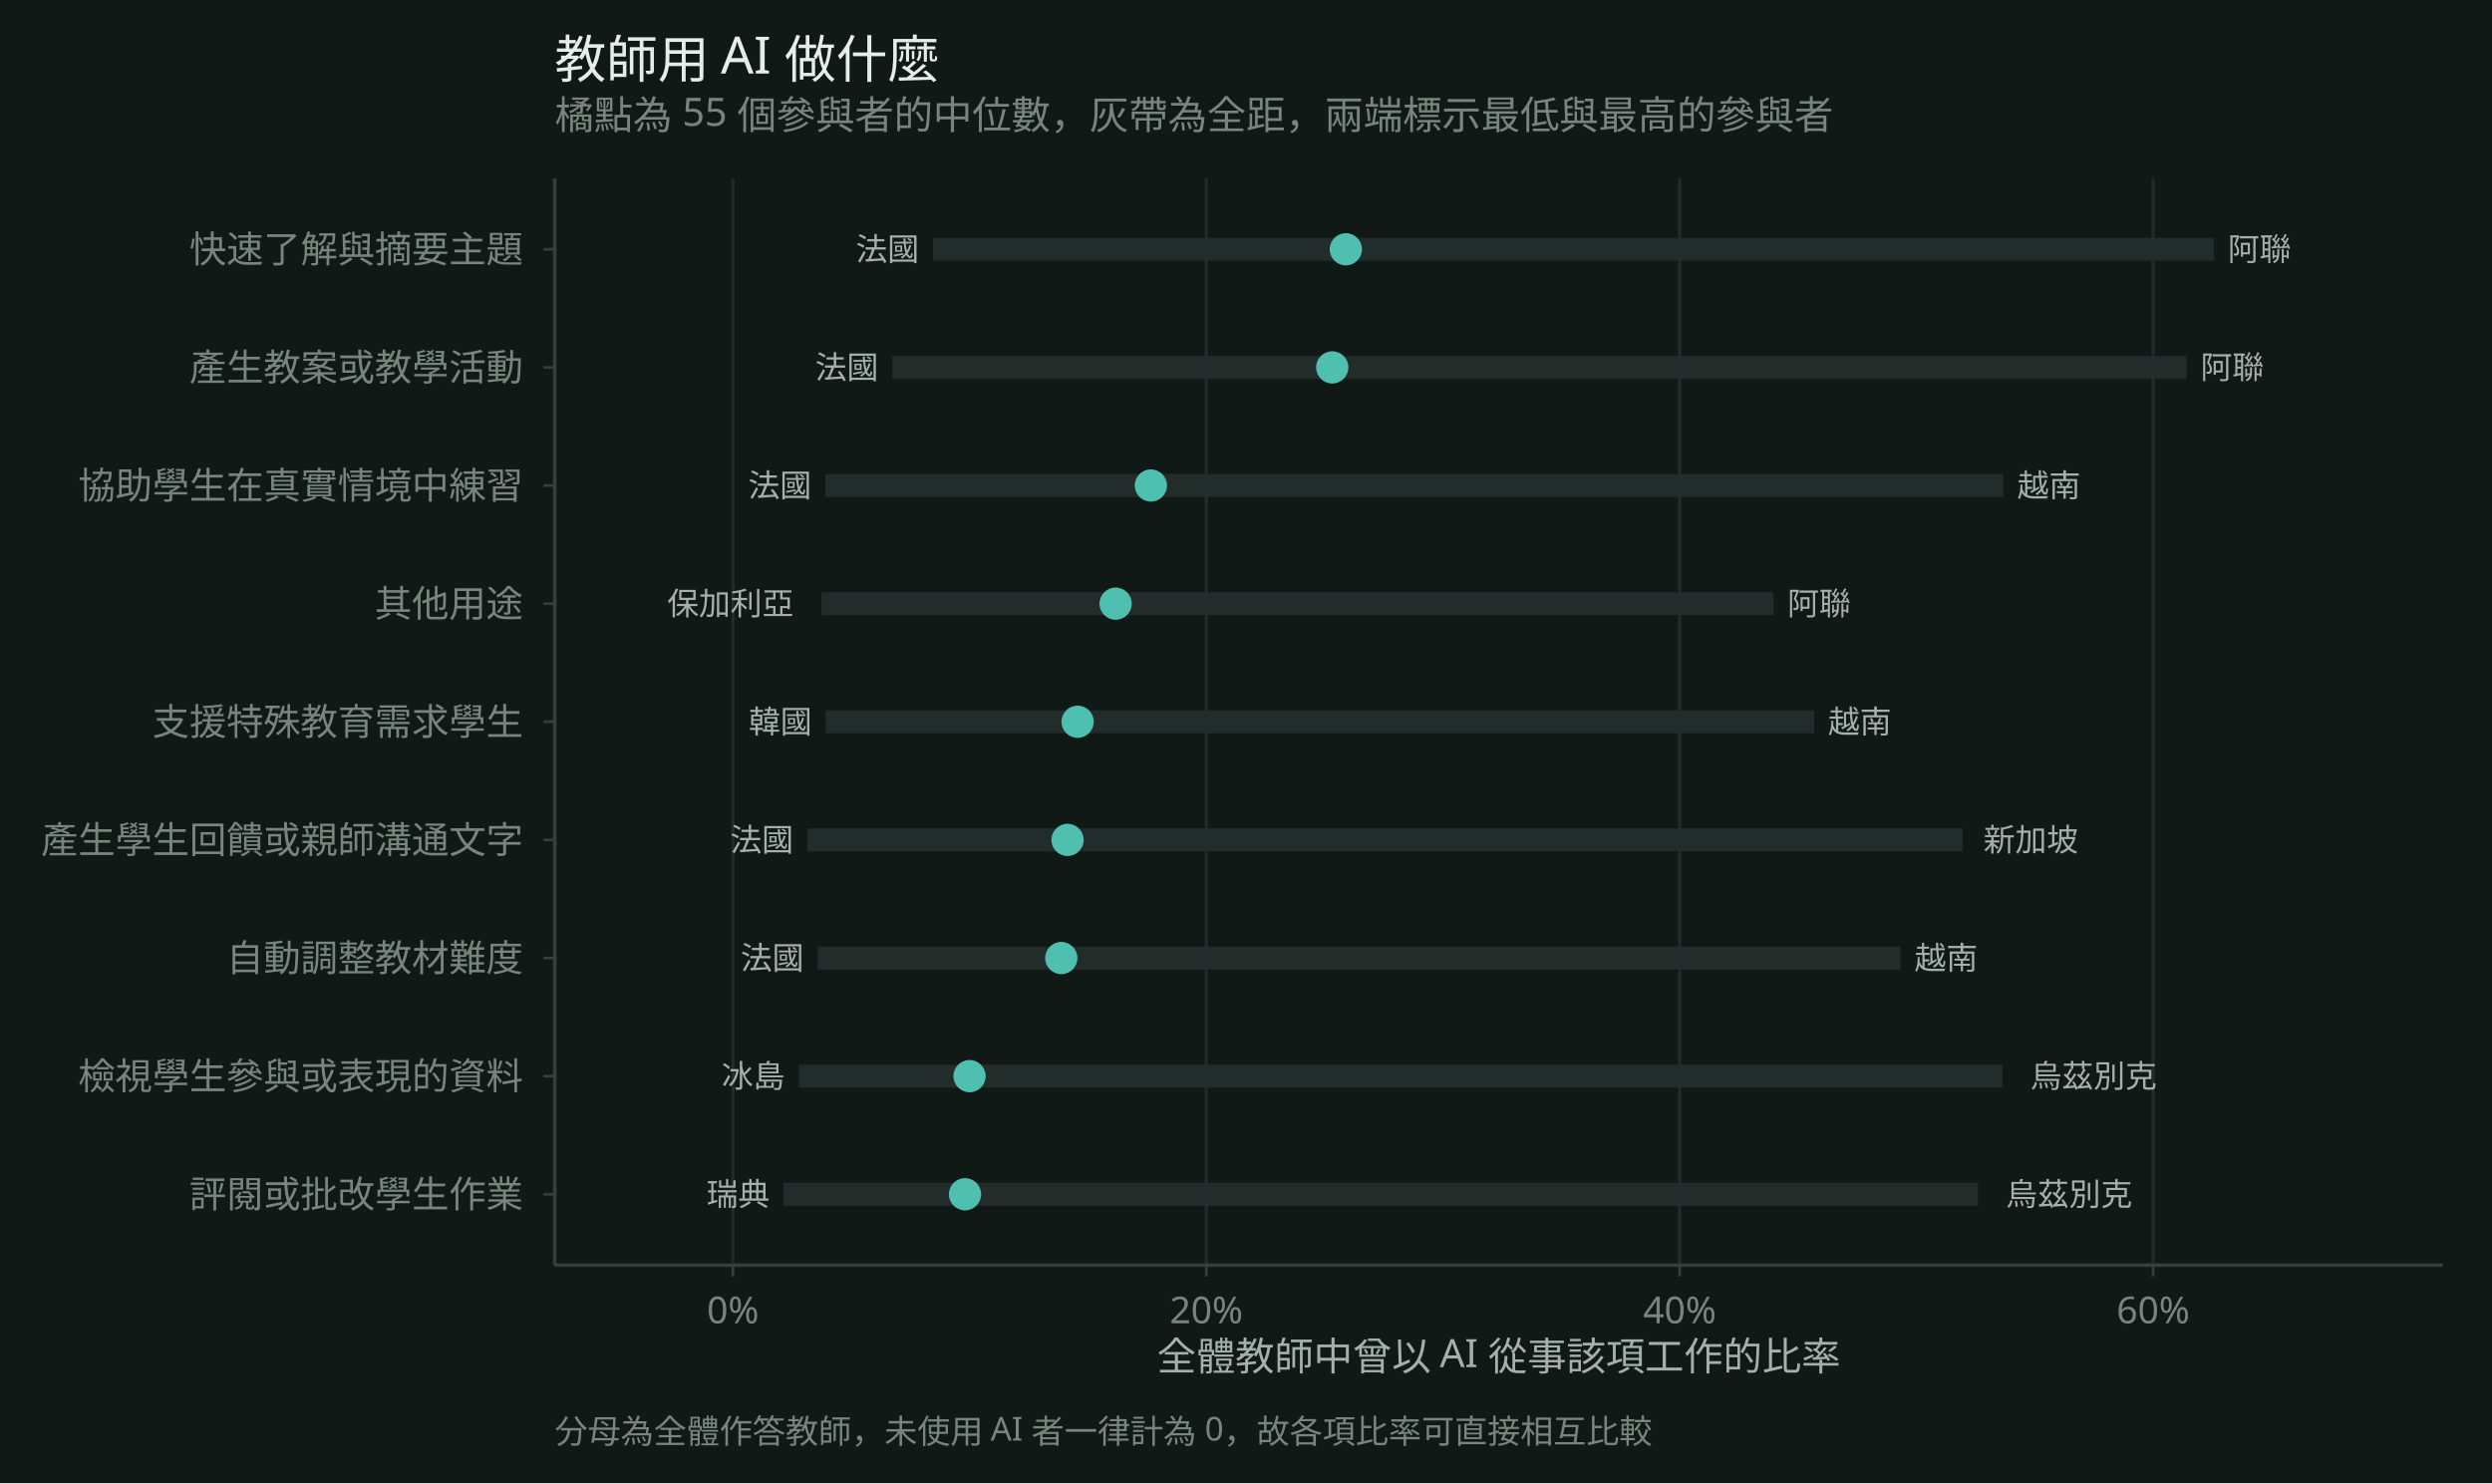
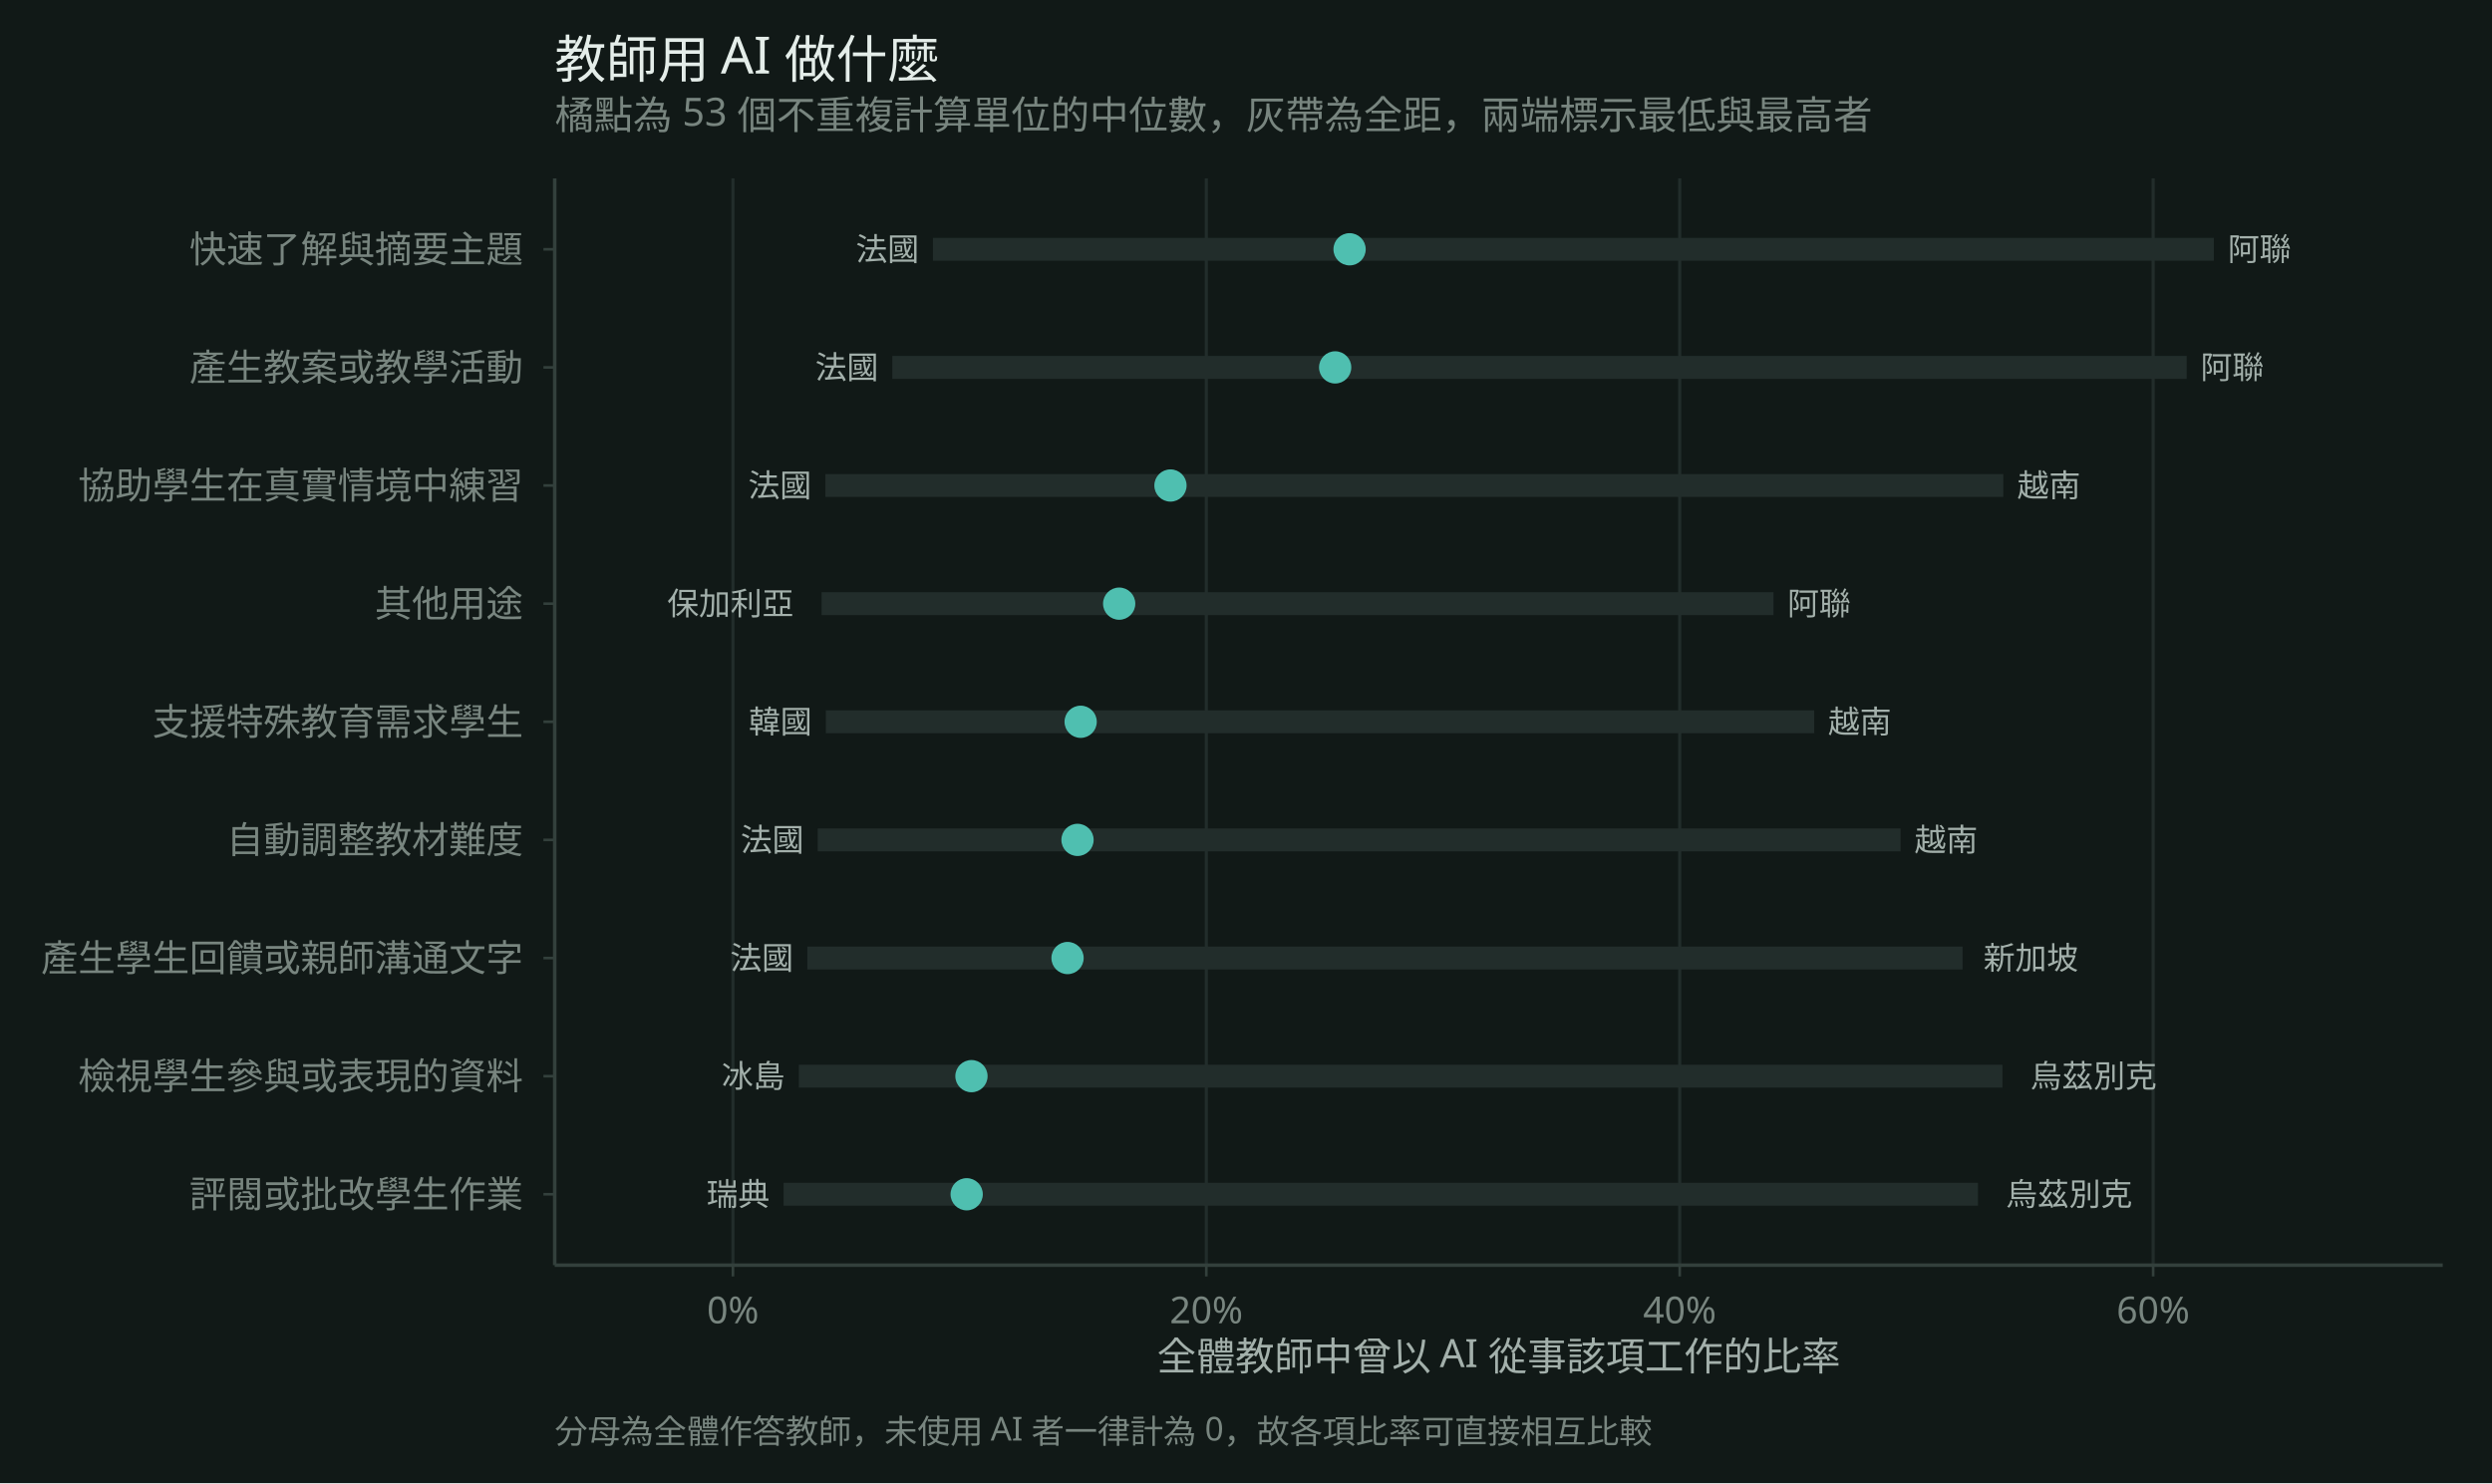
<svg xmlns="http://www.w3.org/2000/svg" width="604.80pt" height="360.00pt" viewBox="0 0 604.80 360.00">
  <g class="svglite">
    <defs>
      <style type="text/css">
    .svglite line, .svglite polyline, .svglite polygon, .svglite path, .svglite rect, .svglite circle {
      fill: none;
      stroke: #000000;
      stroke-linecap: round;
      stroke-linejoin: round;
      stroke-miterlimit: 10.00;
    }
    .svglite text {
      white-space: pre;
    }
    .svglite g.glyphgroup path {
      fill: inherit;
      stroke: none;
    }
  </style>
    </defs>
    <rect width="100%" height="100%" style="stroke: none; fill: #111917;" />
    <defs>
      <clipPath id="cpMC4wMHw2MDQuODB8MC4wMHwzNjAuMDA=">
        <rect x="0.00" y="0.00" width="604.80" height="360.00" />
      </clipPath>
    </defs>
    <g clip-path="url(#cpMC4wMHw2MDQuODB8MC4wMHwzNjAuMDA=)">
      <rect x="-0" y="0.00" width="604.80" height="360.00" style="stroke-width: 1.07; stroke: none; fill: #111917;" />
    </g>
    <defs>
      <clipPath id="cpMTM0LjYzfDU5Mi44NHw0My4zMHwzMDcuMTA=">
        <rect x="134.63" y="43.30" width="458.21" height="263.79" />
      </clipPath>
    </defs>
    <g clip-path="url(#cpMTM0LjYzfDU5Mi44NHw0My4zMHwzMDcuMTA=)">
      <rect x="134.63" y="43.30" width="458.21" height="263.79" style="stroke-width: 1.07; stroke: none; fill: #111917;" />
      <polyline points="177.88,307.10 177.88,43.30 " style="stroke-width: 0.75; stroke: #222D2B; stroke-linecap: butt;" />
      <polyline points="292.77,307.10 292.77,43.30 " style="stroke-width: 0.75; stroke: #222D2B; stroke-linecap: butt;" />
      <polyline points="407.66,307.10 407.66,43.30 " style="stroke-width: 0.75; stroke: #222D2B; stroke-linecap: butt;" />
      <polyline points="522.56,307.10 522.56,43.30 " style="stroke-width: 0.75; stroke: #222D2B; stroke-linecap: butt;" />
      <line x1="190.17" y1="289.89" x2="480.05" y2="289.89" style="stroke-width: 5.55; stroke: #222D2B; stroke-linecap: butt;" />
      <line x1="193.88" y1="261.22" x2="485.98" y2="261.22" style="stroke-width: 5.55; stroke: #222D2B; stroke-linecap: butt;" />
-       <line x1="198.46" y1="232.55" x2="461.26" y2="232.55" style="stroke-width: 5.55; stroke: #222D2B; stroke-linecap: butt;" />
-       <line x1="195.94" y1="203.87" x2="476.31" y2="203.87" style="stroke-width: 5.55; stroke: #222D2B; stroke-linecap: butt;" />
+       <line x1="195.94" y1="232.55" x2="476.31" y2="232.55" style="stroke-width: 5.55; stroke: #222D2B; stroke-linecap: butt;" />
+       <line x1="198.46" y1="203.87" x2="461.26" y2="203.87" style="stroke-width: 5.55; stroke: #222D2B; stroke-linecap: butt;" />
      <line x1="200.43" y1="175.20" x2="440.30" y2="175.20" style="stroke-width: 5.55; stroke: #222D2B; stroke-linecap: butt;" />
      <line x1="199.39" y1="146.53" x2="430.42" y2="146.53" style="stroke-width: 5.55; stroke: #222D2B; stroke-linecap: butt;" />
      <line x1="200.32" y1="117.85" x2="486.20" y2="117.85" style="stroke-width: 5.55; stroke: #222D2B; stroke-linecap: butt;" />
      <line x1="216.56" y1="89.18" x2="530.70" y2="89.18" style="stroke-width: 5.55; stroke: #222D2B; stroke-linecap: butt;" />
      <line x1="226.42" y1="60.51" x2="537.30" y2="60.51" style="stroke-width: 5.55; stroke: #222D2B; stroke-linecap: butt;" />
-       <circle cx="234.21" cy="289.89" r="3.56" style="stroke-width: 0.71; stroke: #4FBFB0; fill: #4FBFB0;" />
-       <circle cx="235.31" cy="261.22" r="3.56" style="stroke-width: 0.71; stroke: #4FBFB0; fill: #4FBFB0;" />
-       <circle cx="257.57" cy="232.55" r="3.56" style="stroke-width: 0.71; stroke: #4FBFB0; fill: #4FBFB0;" />
-       <circle cx="259.09" cy="203.87" r="3.56" style="stroke-width: 0.71; stroke: #4FBFB0; fill: #4FBFB0;" />
-       <circle cx="261.54" cy="175.20" r="3.56" style="stroke-width: 0.71; stroke: #4FBFB0; fill: #4FBFB0;" />
-       <circle cx="270.76" cy="146.53" r="3.56" style="stroke-width: 0.71; stroke: #4FBFB0; fill: #4FBFB0;" />
-       <circle cx="279.31" cy="117.85" r="3.56" style="stroke-width: 0.71; stroke: #4FBFB0; fill: #4FBFB0;" />
-       <circle cx="323.33" cy="89.18" r="3.56" style="stroke-width: 0.71; stroke: #4FBFB0; fill: #4FBFB0;" />
-       <circle cx="326.63" cy="60.51" r="3.56" style="stroke-width: 0.71; stroke: #4FBFB0; fill: #4FBFB0;" />
+       <circle cx="234.61" cy="289.89" r="3.56" style="stroke-width: 0.71; stroke: #4FBFB0; fill: #4FBFB0;" />
+       <circle cx="235.77" cy="261.22" r="3.56" style="stroke-width: 0.71; stroke: #4FBFB0; fill: #4FBFB0;" />
+       <circle cx="259.09" cy="232.55" r="3.56" style="stroke-width: 0.71; stroke: #4FBFB0; fill: #4FBFB0;" />
+       <circle cx="261.51" cy="203.87" r="3.56" style="stroke-width: 0.71; stroke: #4FBFB0; fill: #4FBFB0;" />
+       <circle cx="262.27" cy="175.20" r="3.56" style="stroke-width: 0.71; stroke: #4FBFB0; fill: #4FBFB0;" />
+       <circle cx="271.62" cy="146.53" r="3.56" style="stroke-width: 0.71; stroke: #4FBFB0; fill: #4FBFB0;" />
+       <circle cx="284.07" cy="117.85" r="3.56" style="stroke-width: 0.71; stroke: #4FBFB0; fill: #4FBFB0;" />
+       <circle cx="324.04" cy="89.18" r="3.56" style="stroke-width: 0.71; stroke: #4FBFB0; fill: #4FBFB0;" />
+       <circle cx="327.54" cy="60.51" r="3.56" style="stroke-width: 0.71; stroke: #4FBFB0; fill: #4FBFB0;" />
      <text x="486.80" y="292.63" style="font-size: 7.68px;fill: #A3B0AB; font-family: &quot;PingFang HK&quot;;" textLength="30.69px" lengthAdjust="spacingAndGlyphs">烏茲別克</text>
      <text x="492.73" y="263.96" style="font-size: 7.68px;fill: #A3B0AB; font-family: &quot;PingFang HK&quot;;" textLength="30.69px" lengthAdjust="spacingAndGlyphs">烏茲別克</text>
-       <text x="464.64" y="235.29" style="font-size: 7.68px;fill: #A3B0AB; font-family: &quot;PingFang HK&quot;;" textLength="15.34px" lengthAdjust="spacingAndGlyphs">越南</text>
-       <text x="481.37" y="206.61" style="font-size: 7.68px;fill: #A3B0AB; font-family: &quot;PingFang HK&quot;;" textLength="23.02px" lengthAdjust="spacingAndGlyphs">新加坡</text>
+       <text x="481.37" y="235.29" style="font-size: 7.68px;fill: #A3B0AB; font-family: &quot;PingFang HK&quot;;" textLength="23.02px" lengthAdjust="spacingAndGlyphs">新加坡</text>
+       <text x="464.64" y="206.61" style="font-size: 7.68px;fill: #A3B0AB; font-family: &quot;PingFang HK&quot;;" textLength="15.34px" lengthAdjust="spacingAndGlyphs">越南</text>
      <text x="443.68" y="177.94" style="font-size: 7.68px;fill: #A3B0AB; font-family: &quot;PingFang HK&quot;;" textLength="15.34px" lengthAdjust="spacingAndGlyphs">越南</text>
      <text x="433.80" y="149.27" style="font-size: 7.68px;fill: #A3B0AB; font-family: &quot;PingFang HK&quot;;" textLength="15.34px" lengthAdjust="spacingAndGlyphs">阿聯</text>
      <text x="489.58" y="120.59" style="font-size: 7.68px;fill: #A3B0AB; font-family: &quot;PingFang HK&quot;;" textLength="15.34px" lengthAdjust="spacingAndGlyphs">越南</text>
      <text x="534.07" y="91.92" style="font-size: 7.68px;fill: #A3B0AB; font-family: &quot;PingFang HK&quot;;" textLength="15.34px" lengthAdjust="spacingAndGlyphs">阿聯</text>
      <text x="540.68" y="63.25" style="font-size: 7.68px;fill: #A3B0AB; font-family: &quot;PingFang HK&quot;;" textLength="15.34px" lengthAdjust="spacingAndGlyphs">阿聯</text>
      <text x="186.80" y="292.63" text-anchor="end" style="font-size: 7.68px;fill: #A3B0AB; font-family: &quot;PingFang HK&quot;;" textLength="15.34px" lengthAdjust="spacingAndGlyphs">瑞典</text>
      <text x="190.50" y="263.96" text-anchor="end" style="font-size: 7.68px;fill: #A3B0AB; font-family: &quot;PingFang HK&quot;;" textLength="15.34px" lengthAdjust="spacingAndGlyphs">冰島</text>
-       <text x="195.09" y="235.29" text-anchor="end" style="font-size: 7.68px;fill: #A3B0AB; font-family: &quot;PingFang HK&quot;;" textLength="15.34px" lengthAdjust="spacingAndGlyphs">法國</text>
-       <text x="192.56" y="206.61" text-anchor="end" style="font-size: 7.68px;fill: #A3B0AB; font-family: &quot;PingFang HK&quot;;" textLength="15.34px" lengthAdjust="spacingAndGlyphs">法國</text>
+       <text x="192.56" y="235.29" text-anchor="end" style="font-size: 7.68px;fill: #A3B0AB; font-family: &quot;PingFang HK&quot;;" textLength="15.34px" lengthAdjust="spacingAndGlyphs">法國</text>
+       <text x="195.09" y="206.61" text-anchor="end" style="font-size: 7.68px;fill: #A3B0AB; font-family: &quot;PingFang HK&quot;;" textLength="15.34px" lengthAdjust="spacingAndGlyphs">法國</text>
      <text x="197.06" y="177.94" text-anchor="end" style="font-size: 7.68px;fill: #A3B0AB; font-family: &quot;PingFang HK&quot;;" textLength="15.34px" lengthAdjust="spacingAndGlyphs">韓國</text>
      <text x="192.64" y="149.27" text-anchor="end" style="font-size: 7.68px;fill: #A3B0AB; font-family: &quot;PingFang HK&quot;;" textLength="30.69px" lengthAdjust="spacingAndGlyphs">保加利亞</text>
      <text x="196.94" y="120.59" text-anchor="end" style="font-size: 7.68px;fill: #A3B0AB; font-family: &quot;PingFang HK&quot;;" textLength="15.34px" lengthAdjust="spacingAndGlyphs">法國</text>
      <text x="213.19" y="91.92" text-anchor="end" style="font-size: 7.68px;fill: #A3B0AB; font-family: &quot;PingFang HK&quot;;" textLength="15.34px" lengthAdjust="spacingAndGlyphs">法國</text>
      <text x="223.05" y="63.25" text-anchor="end" style="font-size: 7.68px;fill: #A3B0AB; font-family: &quot;PingFang HK&quot;;" textLength="15.34px" lengthAdjust="spacingAndGlyphs">法國</text>
    </g>
    <g clip-path="url(#cpMC4wMHw2MDQuODB8MC4wMHwzNjAuMDA=)">
      <polyline points="134.63,307.10 134.63,43.30 " style="stroke-width: 0.85; stroke: #33403C; stroke-linecap: butt;" />
      <text x="126.96" y="293.11" text-anchor="end" style="font-size: 9.00px;fill: #78857F; font-family: &quot;PingFang HK&quot;;" textLength="81.00px" lengthAdjust="spacingAndGlyphs">評閱或批改學生作業</text>
      <text x="126.96" y="264.43" text-anchor="end" style="font-size: 9.00px;fill: #78857F; font-family: &quot;PingFang HK&quot;;" textLength="108.00px" lengthAdjust="spacingAndGlyphs">檢視學生參與或表現的資料</text>
-       <text x="126.96" y="235.76" text-anchor="end" style="font-size: 9.00px;fill: #78857F; font-family: &quot;PingFang HK&quot;;" textLength="72.00px" lengthAdjust="spacingAndGlyphs">自動調整教材難度</text>
-       <text x="126.96" y="207.09" text-anchor="end" style="font-size: 9.00px;fill: #78857F; font-family: &quot;PingFang HK&quot;;" textLength="117.00px" lengthAdjust="spacingAndGlyphs">產生學生回饋或親師溝通文字</text>
+       <text x="126.96" y="235.76" text-anchor="end" style="font-size: 9.00px;fill: #78857F; font-family: &quot;PingFang HK&quot;;" textLength="117.00px" lengthAdjust="spacingAndGlyphs">產生學生回饋或親師溝通文字</text>
+       <text x="126.96" y="207.09" text-anchor="end" style="font-size: 9.00px;fill: #78857F; font-family: &quot;PingFang HK&quot;;" textLength="72.00px" lengthAdjust="spacingAndGlyphs">自動調整教材難度</text>
      <text x="126.96" y="178.42" text-anchor="end" style="font-size: 9.00px;fill: #78857F; font-family: &quot;PingFang HK&quot;;" textLength="90.00px" lengthAdjust="spacingAndGlyphs">支援特殊教育需求學生</text>
      <text x="126.96" y="149.74" text-anchor="end" style="font-size: 9.00px;fill: #78857F; font-family: &quot;PingFang HK&quot;;" textLength="36.00px" lengthAdjust="spacingAndGlyphs">其他用途</text>
      <text x="126.96" y="121.07" text-anchor="end" style="font-size: 9.00px;fill: #78857F; font-family: &quot;PingFang HK&quot;;" textLength="108.00px" lengthAdjust="spacingAndGlyphs">協助學生在真實情境中練習</text>
      <text x="126.96" y="92.40" text-anchor="end" style="font-size: 9.00px;fill: #78857F; font-family: &quot;PingFang HK&quot;;" textLength="81.00px" lengthAdjust="spacingAndGlyphs">產生教案或教學活動</text>
      <text x="126.96" y="63.72" text-anchor="end" style="font-size: 9.00px;fill: #78857F; font-family: &quot;PingFang HK&quot;;" textLength="81.00px" lengthAdjust="spacingAndGlyphs">快速了解與摘要主題</text>
      <polyline points="131.89,289.89 134.63,289.89 " style="stroke-width: 0.64; stroke: #33403C; stroke-linecap: butt;" />
      <polyline points="131.89,261.22 134.63,261.22 " style="stroke-width: 0.64; stroke: #33403C; stroke-linecap: butt;" />
      <polyline points="131.89,232.55 134.63,232.55 " style="stroke-width: 0.64; stroke: #33403C; stroke-linecap: butt;" />
      <polyline points="131.89,203.87 134.63,203.87 " style="stroke-width: 0.64; stroke: #33403C; stroke-linecap: butt;" />
      <polyline points="131.89,175.20 134.63,175.20 " style="stroke-width: 0.64; stroke: #33403C; stroke-linecap: butt;" />
      <polyline points="131.89,146.53 134.63,146.53 " style="stroke-width: 0.64; stroke: #33403C; stroke-linecap: butt;" />
      <polyline points="131.89,117.85 134.63,117.85 " style="stroke-width: 0.64; stroke: #33403C; stroke-linecap: butt;" />
      <polyline points="131.89,89.18 134.63,89.18 " style="stroke-width: 0.64; stroke: #33403C; stroke-linecap: butt;" />
      <polyline points="131.89,60.51 134.63,60.51 " style="stroke-width: 0.64; stroke: #33403C; stroke-linecap: butt;" />
      <polyline points="134.63,307.10 592.84,307.10 " style="stroke-width: 0.85; stroke: #33403C; stroke-linecap: butt;" />
      <polyline points="177.88,309.84 177.88,307.10 " style="stroke-width: 0.64; stroke: #33403C; stroke-linecap: butt;" />
      <polyline points="292.77,309.84 292.77,307.10 " style="stroke-width: 0.64; stroke: #33403C; stroke-linecap: butt;" />
      <polyline points="407.66,309.84 407.66,307.10 " style="stroke-width: 0.64; stroke: #33403C; stroke-linecap: butt;" />
      <polyline points="522.56,309.84 522.56,307.10 " style="stroke-width: 0.64; stroke: #33403C; stroke-linecap: butt;" />
      <text x="177.88" y="321.20" text-anchor="middle" style="font-size: 9.00px;fill: #78857F; font-family: &quot;PingFang HK&quot;;" textLength="14.14px" lengthAdjust="spacingAndGlyphs">0%</text>
      <text x="292.77" y="321.20" text-anchor="middle" style="font-size: 9.00px;fill: #78857F; font-family: &quot;PingFang HK&quot;;" textLength="19.55px" lengthAdjust="spacingAndGlyphs">20%</text>
      <text x="407.66" y="321.20" text-anchor="middle" style="font-size: 9.00px;fill: #78857F; font-family: &quot;PingFang HK&quot;;" textLength="19.55px" lengthAdjust="spacingAndGlyphs">40%</text>
      <text x="522.56" y="321.20" text-anchor="middle" style="font-size: 9.00px;fill: #78857F; font-family: &quot;PingFang HK&quot;;" textLength="19.55px" lengthAdjust="spacingAndGlyphs">60%</text>
      <text x="363.74" y="332.64" text-anchor="middle" style="font-size: 9.50px;fill: #A3B0AB; font-family: &quot;PingFang HK&quot;;" textLength="166.80px" lengthAdjust="spacingAndGlyphs">全體教師中曾以 AI 從事該項工作的比率</text>
-       <text x="134.63" y="31.33" style="font-size: 9.50px;fill: #78857F; font-family: &quot;PingFang HK&quot;;" textLength="312.22px" lengthAdjust="spacingAndGlyphs">橘點為 55 個參與者的中位數，灰帶為全距，兩端標示最低與最高的參與者</text>
+       <text x="134.63" y="31.33" style="font-size: 9.50px;fill: #78857F; font-family: &quot;PingFang HK&quot;;" textLength="321.72px" lengthAdjust="spacingAndGlyphs">橘點為 53 個不重複計算單位的中位數，灰帶為全距，兩端標示最低與最高者</text>
      <text x="134.63" y="18.89" style="font-size: 12.50px;fill: #E4EDE9; font-family: &quot;PingFang HK&quot;;" textLength="94.50px" lengthAdjust="spacingAndGlyphs">教師用 AI 做什麼</text>
      <text x="134.63" y="350.33" style="font-size: 8.00px;fill: #78857F; font-family: &quot;PingFang HK&quot;;" textLength="267.91px" lengthAdjust="spacingAndGlyphs">分母為全體作答教師，未使用 AI 者一律計為 0，故各項比率可直接相互比較</text>
    </g>
  </g>
</svg>
